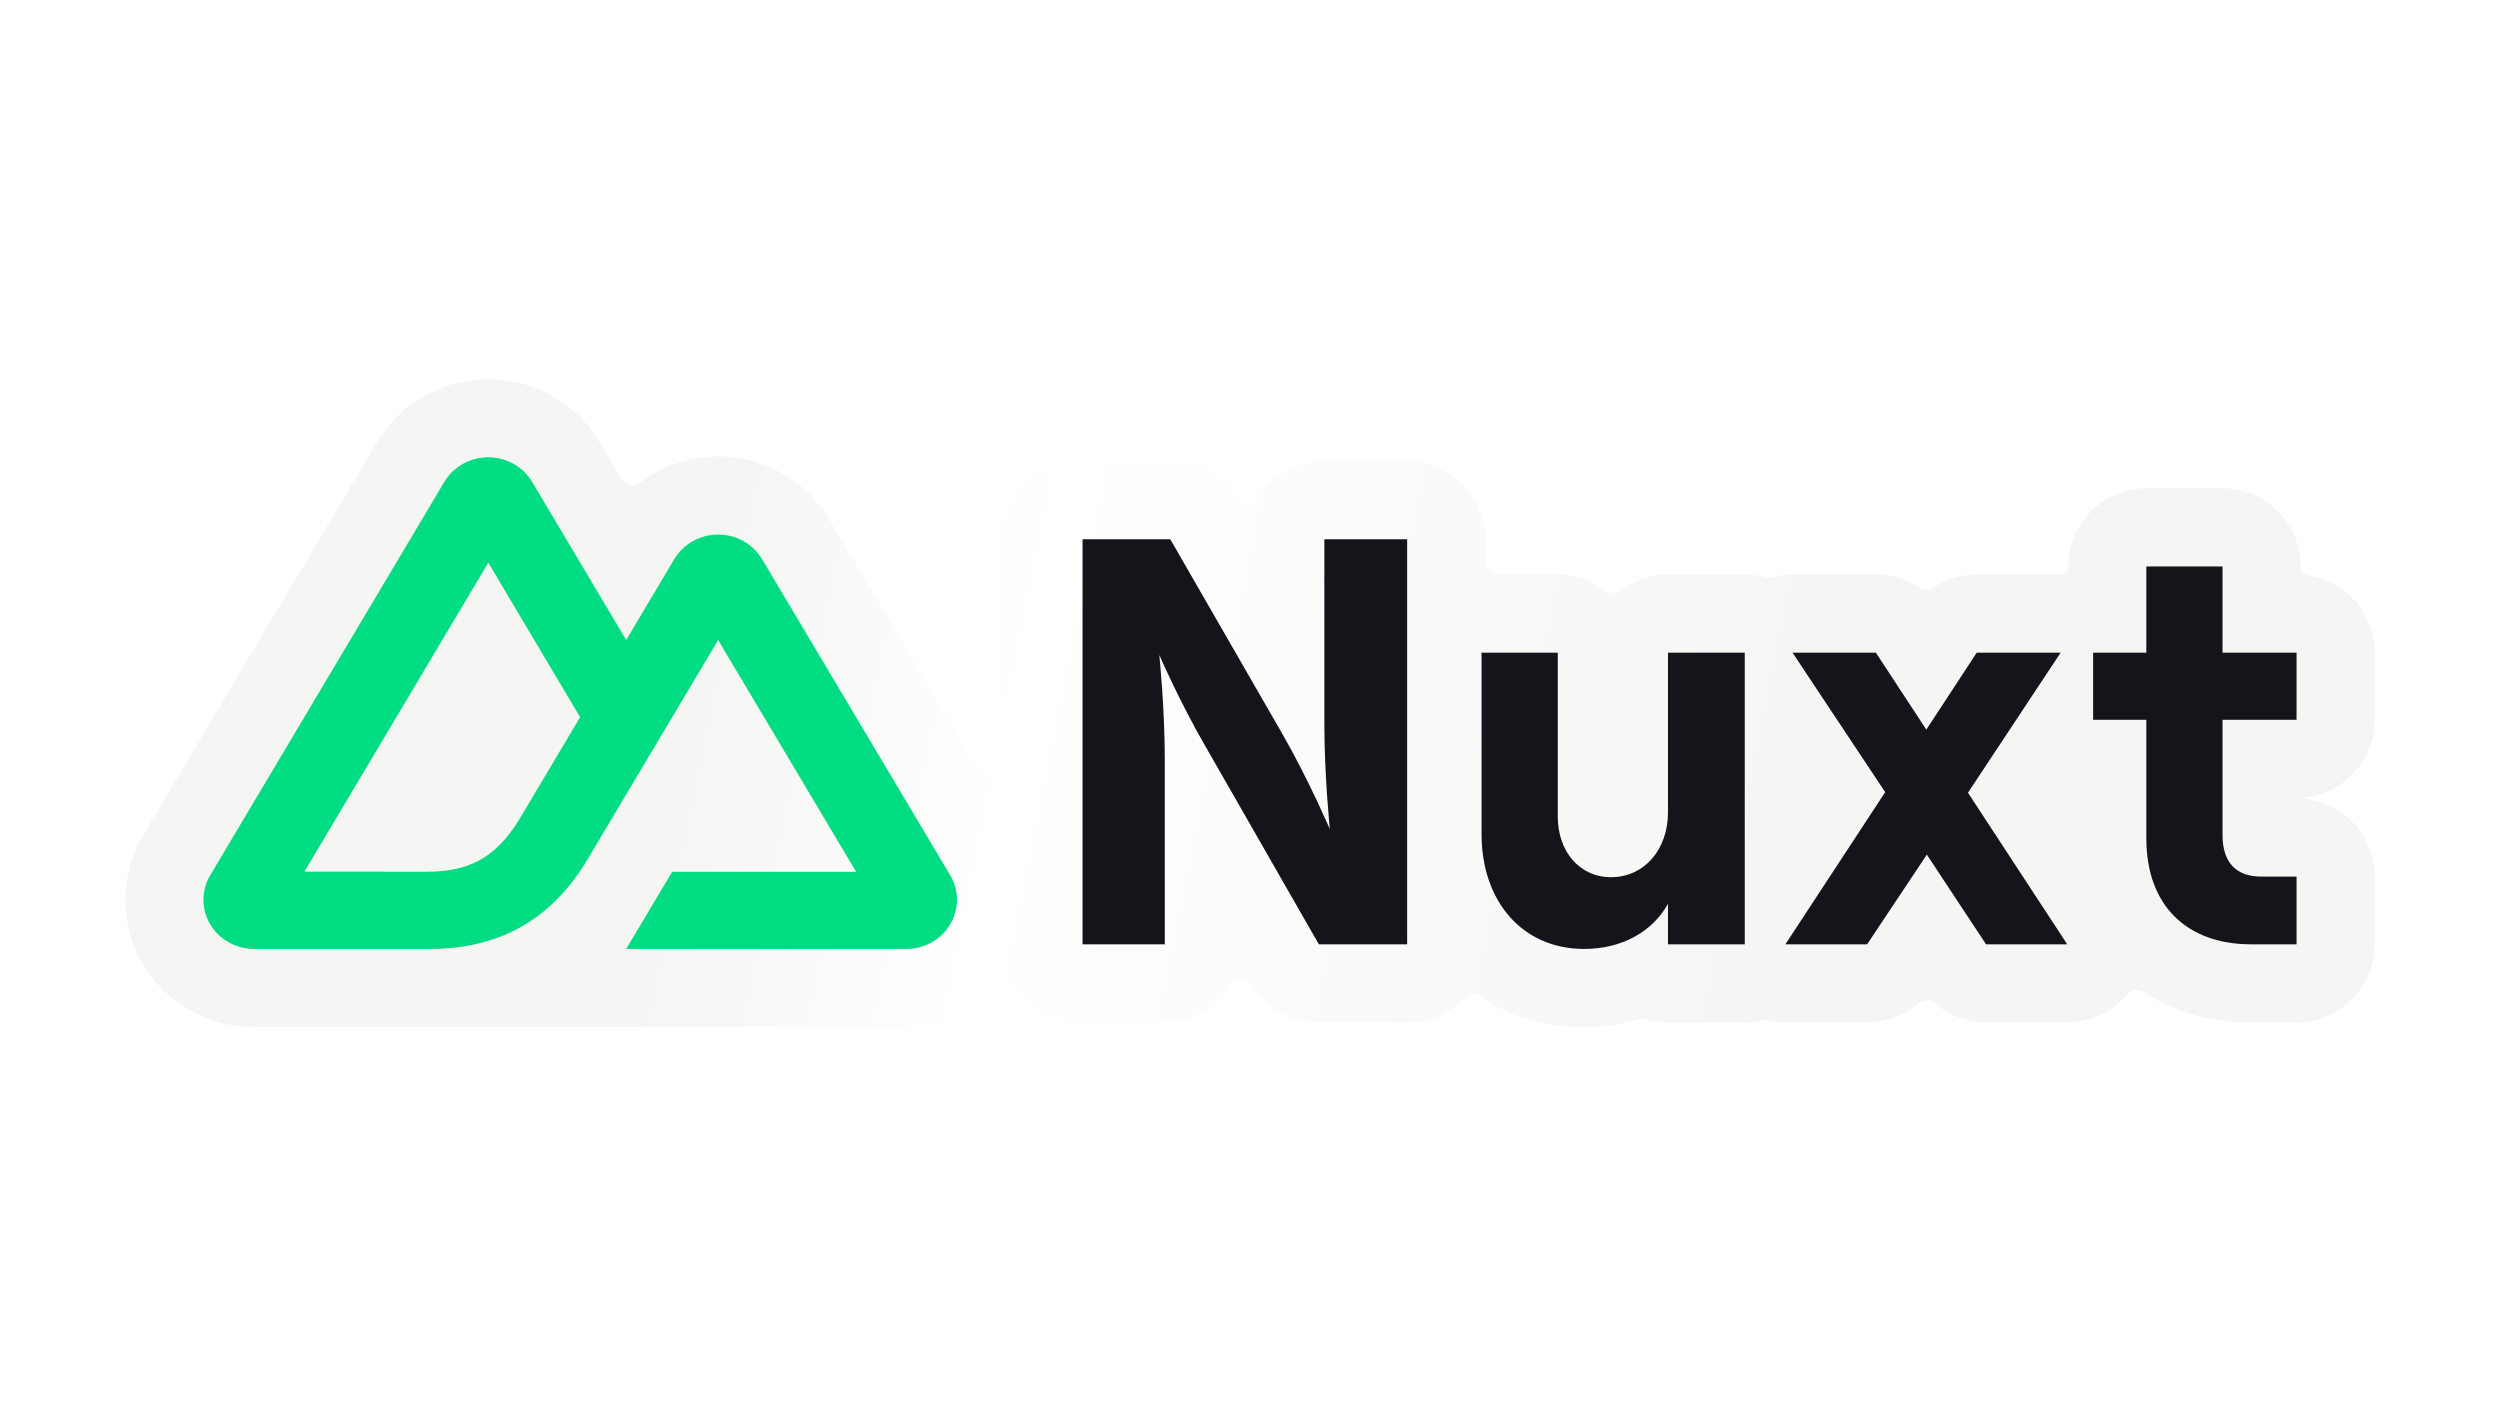
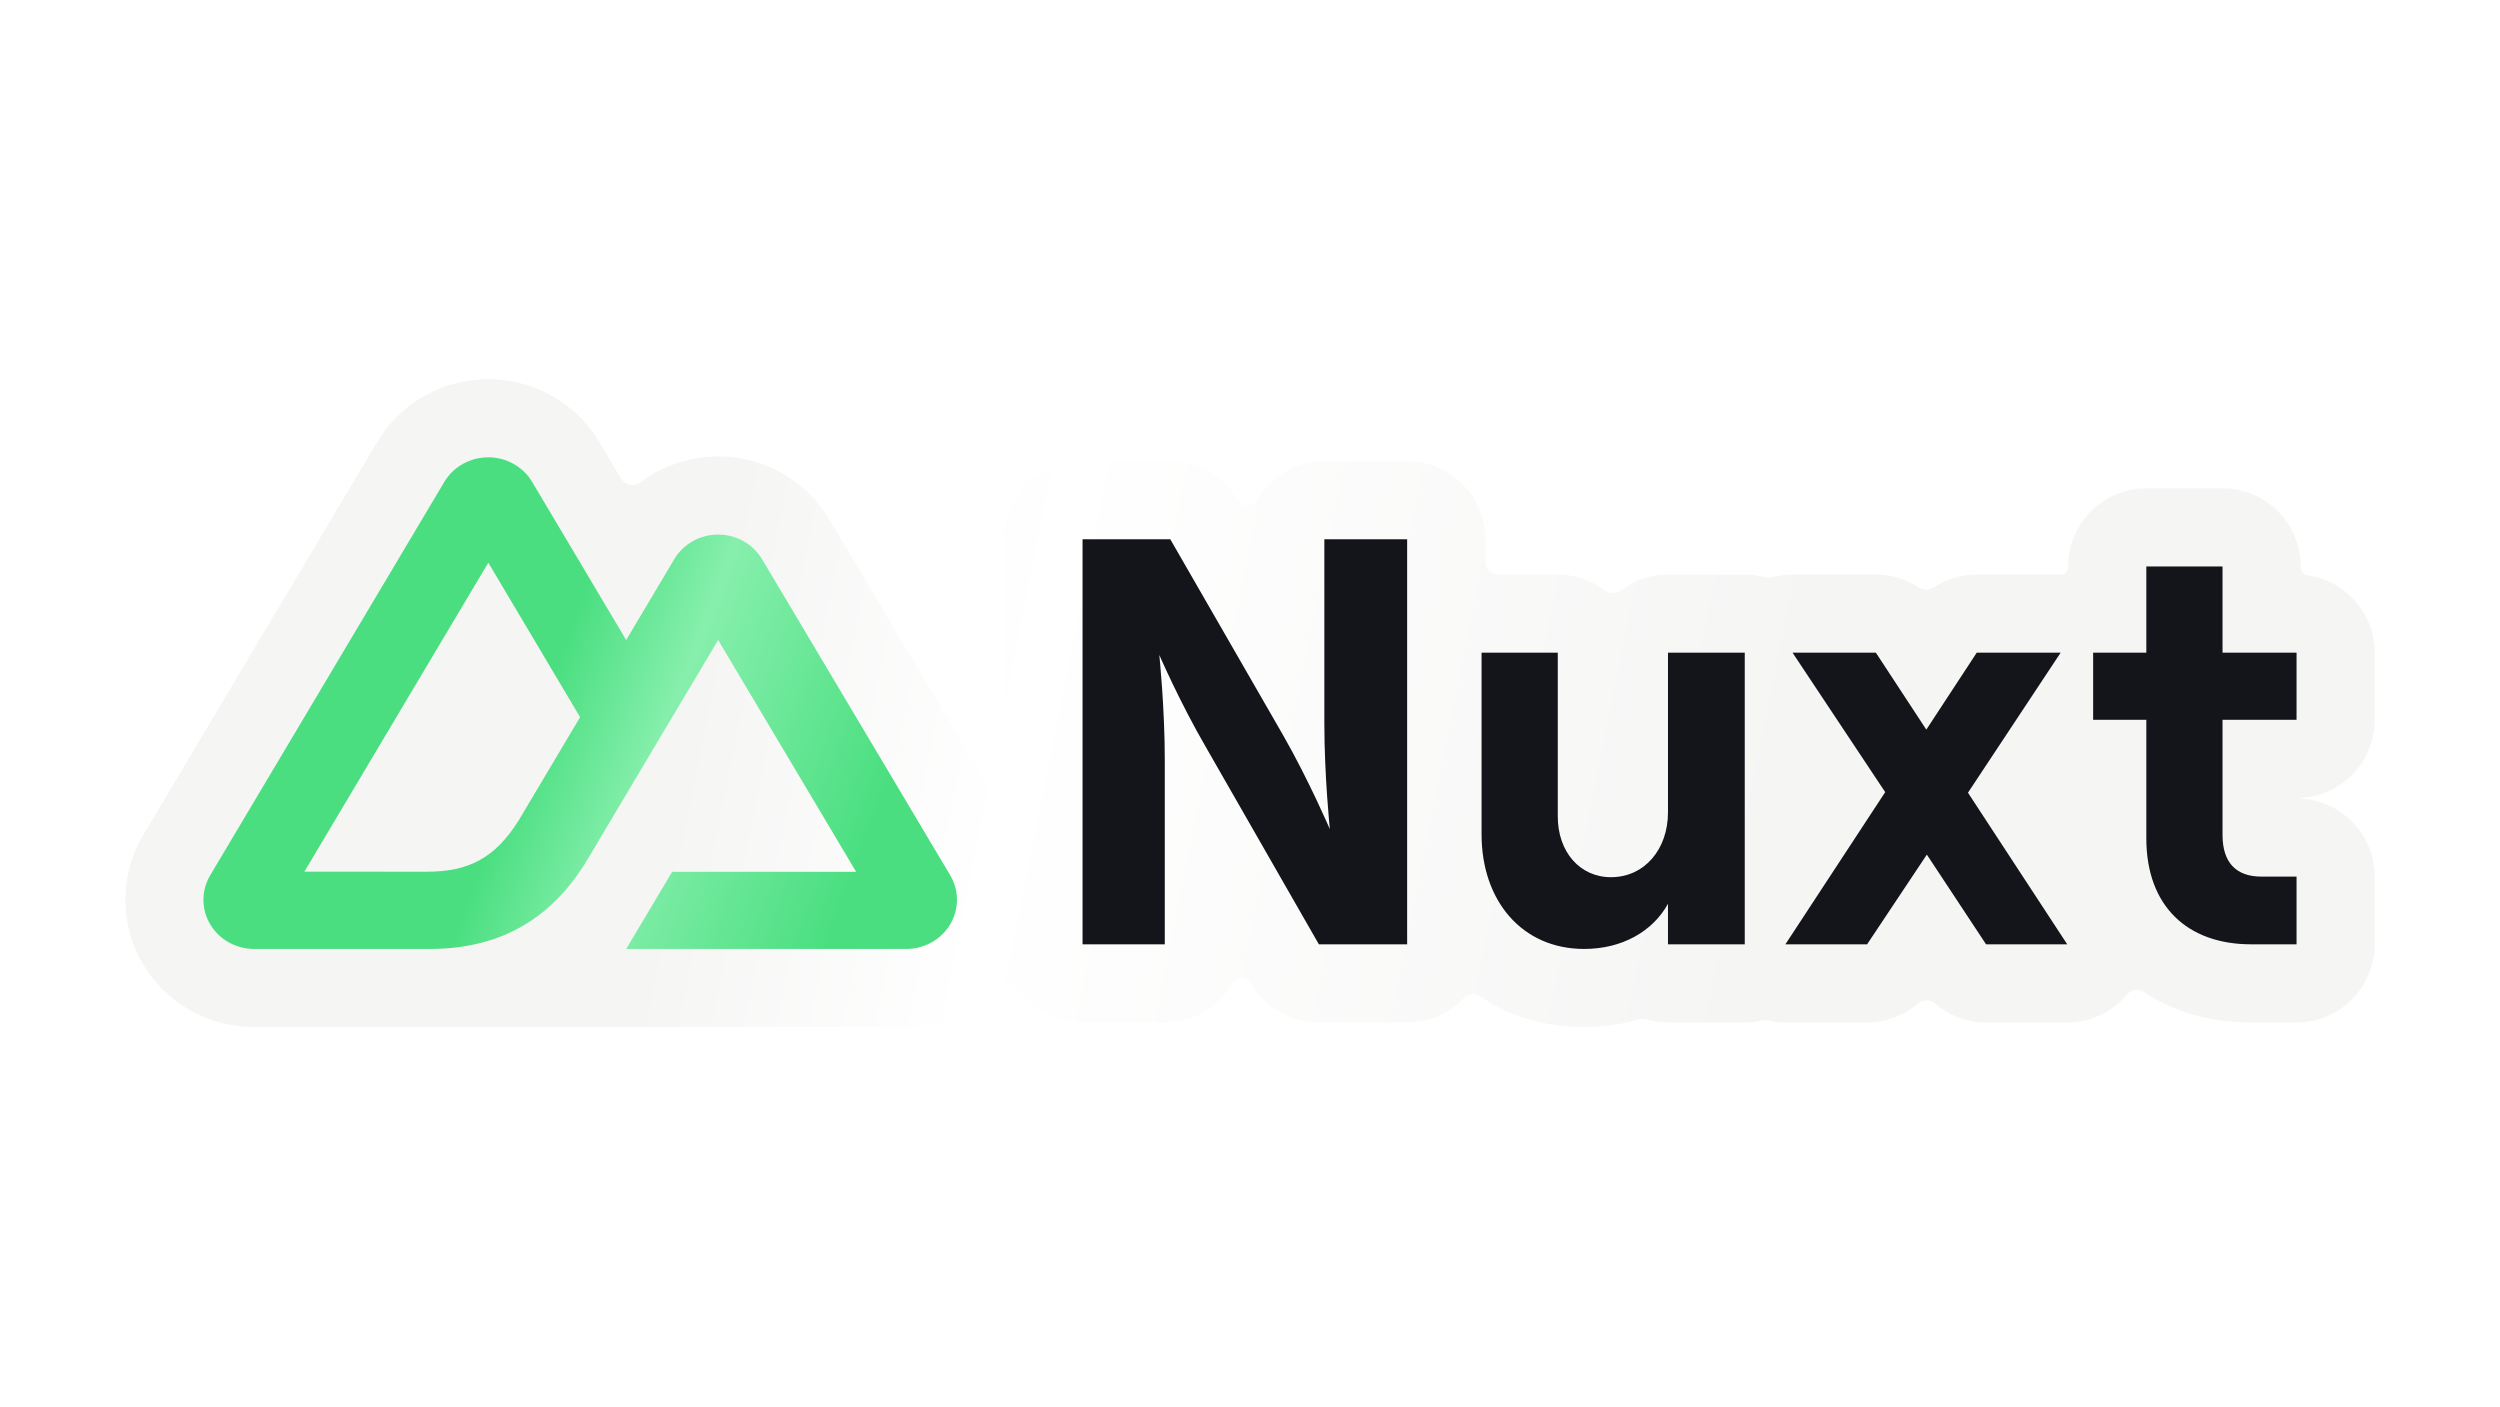
<svg xmlns="http://www.w3.org/2000/svg" width="100%" height="100%" viewBox="0 0 1920 1080" version="1.1" xml:space="preserve" style="fill-rule:evenodd;clip-rule:evenodd;stroke-linejoin:round;stroke-miterlimit:2;">
  <g transform="matrix(1.28237,0,0,1.28237,-271.071,-152.478)">
    <path d="M583.389,405.61C584.522,407.515 586.413,408.848 588.588,409.276C590.764,409.703 593.018,409.184 594.788,407.849C597.52,405.762 600.416,403.872 603.447,402.174C615.013,395.696 628.129,392.263 641.486,392.263C654.842,392.263 667.958,395.696 679.524,402.174C691.356,408.802 701.147,418.369 707.973,429.841C707.973,429.841 769.631,533.432 798.429,581.816C800.225,584.833 803.814,586.278 807.199,585.347C810.583,584.416 812.928,581.338 812.928,577.828C812.928,530.826 812.928,441.853 812.928,441.853C812.928,416.013 833.876,395.065 859.717,395.065C859.717,395.065 912.256,395.065 912.256,395.065C928.992,395.065 944.453,404.003 952.804,418.507C952.804,418.507 952.804,418.507 952.805,418.508C953.958,420.511 956.091,421.749 958.403,421.756C960.715,421.764 962.856,420.54 964.022,418.545C972.051,404.498 987.189,395.065 1004.53,395.065C1004.53,395.065 1054.11,395.065 1054.11,395.065C1079.95,395.065 1100.9,416.013 1100.9,441.853C1100.9,441.853 1100.9,449.173 1100.9,455.193C1100.9,459.5 1104.39,462.991 1108.7,462.991C1121.19,462.991 1144.33,462.991 1144.33,462.991C1154.96,462.991 1164.77,466.54 1172.63,472.518C1175.41,474.628 1179.25,474.628 1182.03,472.517C1189.89,466.54 1199.69,462.991 1210.33,462.991C1210.33,462.991 1256.3,462.991 1256.3,462.991C1260.54,462.991 1264.64,463.553 1268.54,464.607C1269.9,464.987 1271.35,464.987 1272.71,464.608C1276.63,463.548 1280.73,462.991 1284.91,462.991C1284.91,462.991 1334.82,462.991 1334.82,462.991C1344.18,462.991 1353.16,465.788 1360.73,470.817C1363.34,472.551 1366.73,472.551 1369.34,470.817C1376.9,465.788 1385.89,462.991 1395.24,462.991C1395.24,462.991 1445.49,462.991 1445.49,462.991C1446.69,462.991 1447.84,462.514 1448.69,461.666C1449.54,460.817 1450.02,459.667 1450.02,458.467C1450.02,458.262 1450.02,458.142 1450.02,458.142C1450.02,432.301 1470.96,411.353 1496.8,411.353C1496.8,411.353 1542.44,411.353 1542.44,411.353C1568.28,411.353 1589.23,432.301 1589.23,458.142C1589.23,458.142 1589.23,458.331 1589.23,458.632C1589.23,461.096 1591.06,463.178 1593.5,463.502C1616.15,466.733 1633.56,486.223 1633.56,509.78C1633.56,509.78 1633.56,549.981 1633.56,549.981C1633.56,574.906 1614.07,595.279 1589.5,596.691C1589.35,596.7 1589.23,596.825 1589.23,596.977C1589.23,596.979 1589.23,596.98 1589.23,596.982C1589.23,597.09 1589.32,597.179 1589.42,597.185C1614.03,598.558 1633.56,618.948 1633.56,643.899C1633.56,643.899 1633.56,684.448 1633.56,684.448C1633.56,710.288 1612.62,731.236 1586.77,731.236C1586.77,731.236 1559.52,731.236 1559.52,731.236C1534.26,731.236 1512.73,724.595 1495.54,713.095C1492.24,710.861 1487.78,711.486 1485.22,714.542C1476.45,725.011 1463.4,731.236 1449.43,731.236C1449.43,731.236 1400.82,731.236 1400.82,731.236C1389.46,731.236 1378.65,727.114 1370.26,719.877C1367.35,717.373 1363.05,717.374 1360.14,719.877C1351.75,727.115 1340.93,731.236 1329.58,731.236C1329.58,731.236 1280.64,731.236 1280.64,731.236C1277.11,731.236 1273.63,730.838 1270.27,730.073C1269.1,729.8 1267.88,729.8 1266.72,730.073C1263.37,730.834 1259.88,731.236 1256.3,731.236C1256.3,731.236 1210.33,731.236 1210.33,731.236C1205.79,731.236 1201.4,730.59 1197.25,729.385C1195.79,728.946 1194.23,728.949 1192.76,729.393C1182.66,732.387 1171.72,734.009 1160.09,734.009C1136.28,734.009 1115.16,727.46 1098.05,715.687C1094.89,713.495 1090.61,713.93 1087.97,716.713C1079.46,725.667 1067.44,731.236 1054.11,731.236C1054.11,731.236 1001.25,731.236 1001.25,731.236C984.475,731.236 968.987,722.26 960.649,707.709C960.649,707.709 960.649,707.708 960.648,707.707C959.508,705.718 957.393,704.488 955.099,704.48C952.806,704.473 950.683,705.69 949.53,707.672C941.513,721.765 926.349,731.236 908.973,731.236C908.973,731.236 859.717,731.236 859.717,731.236C843.972,731.236 830.044,723.459 821.564,711.537C820.223,709.667 818.12,708.49 815.824,708.327C813.529,708.163 811.28,709.03 809.688,710.692C804.576,715.933 798.696,720.458 792.2,724.096C780.629,730.578 767.51,734.011 754.156,734.008L363.582,734.008C350.221,734.011 337.101,730.578 325.531,724.096C313.697,717.468 303.906,707.899 297.076,696.418C290.084,684.665 286.431,671.325 286.437,657.753C286.444,644.184 290.107,630.85 297.094,619.125L437.289,383.569L437.295,383.559C444.127,372.085 453.918,362.522 465.749,355.898L465.753,355.896C477.32,349.421 490.432,345.991 503.785,345.991C517.137,345.991 530.25,349.421 541.816,355.896L541.82,355.898C553.651,362.522 563.442,372.085 570.275,383.559L570.288,383.582C570.288,383.582 578.119,396.749 583.389,405.61Z" style="fill:url(#_Linear1);" />
  </g>
  <g transform="matrix(12.2311,0,0,12.2311,152.751,344.456)">
-     <path d="M26.83,31.423L44.418,31.423C44.977,31.423 45.526,31.28 46.01,31.009C46.493,30.738 46.895,30.349 47.174,29.879C47.453,29.41 47.6,28.877 47.6,28.336C47.6,27.794 47.453,27.261 47.173,26.792L35.361,6.947C35.082,6.478 34.68,6.088 34.196,5.817C33.713,5.546 33.164,5.404 32.605,5.404C32.047,5.404 31.498,5.546 31.014,5.817C30.531,6.088 30.129,6.478 29.85,6.947L26.83,12.025L20.924,2.095C20.645,1.626 20.243,1.236 19.759,0.966C19.275,0.695 18.727,0.552 18.168,0.552C17.609,0.552 17.061,0.695 16.577,0.966C16.093,1.236 15.691,1.626 15.412,2.095L0.713,26.792C0.433,27.261 0.286,27.794 0.286,28.336C0.286,28.877 0.432,29.41 0.712,29.879C0.991,30.349 1.393,30.738 1.876,31.009C2.36,31.28 2.909,31.423 3.468,31.423L14.508,31.423C18.883,31.423 22.109,29.559 24.329,25.923L29.718,16.87L32.604,12.025L41.268,26.578L29.718,26.578L26.83,31.423ZM14.328,26.573L6.623,26.571L18.173,7.168L23.936,16.87L20.078,23.354C18.603,25.713 16.929,26.573 14.328,26.573Z" style="fill:rgb(0,220,130);fill-rule:nonzero;" />
+     <path d="M26.83,31.423L44.418,31.423C44.977,31.423 45.526,31.28 46.01,31.009C46.493,30.738 46.895,30.349 47.174,29.879C47.453,29.41 47.6,28.877 47.6,28.336C47.6,27.794 47.453,27.261 47.173,26.792L35.361,6.947C35.082,6.478 34.68,6.088 34.196,5.817C33.713,5.546 33.164,5.404 32.605,5.404C32.047,5.404 31.498,5.546 31.014,5.817C30.531,6.088 30.129,6.478 29.85,6.947L26.83,12.025L20.924,2.095C20.645,1.626 20.243,1.236 19.759,0.966C19.275,0.695 18.727,0.552 18.168,0.552C17.609,0.552 17.061,0.695 16.577,0.966C16.093,1.236 15.691,1.626 15.412,2.095L0.713,26.792C0.433,27.261 0.286,27.794 0.286,28.336C0.286,28.877 0.432,29.41 0.712,29.879C0.991,30.349 1.393,30.738 1.876,31.009C2.36,31.28 2.909,31.423 3.468,31.423L14.508,31.423C18.883,31.423 22.109,29.559 24.329,25.923L29.718,16.87L32.604,12.025L41.268,26.578L29.718,26.578L26.83,31.423ZM14.328,26.573L6.623,26.571L18.173,7.168L23.936,16.87L20.078,23.354C18.603,25.713 16.929,26.573 14.328,26.573Z" style="fill:url(#_Linear2);fill-rule:nonzero;" />
  </g>
-   <path d="M894.565,725.235L831.4,725.235L831.4,414.14L898.775,414.14L985.522,564.799C1005.31,599.463 1021.32,636.795 1021.32,636.795C1021.32,636.795 1017.1,595.909 1017.1,555.465L1017.1,414.14L1080.69,414.14L1080.69,725.235L1012.89,725.235L926.568,574.576C906.356,539.911 890.354,503.025 890.354,503.025C890.354,503.025 894.565,543.467 894.565,583.909L894.565,725.235ZM1281.01,501.246L1339.97,501.246L1339.97,725.235L1281.01,725.235L1281.01,694.125C1269.22,715.458 1245.64,728.791 1216.59,728.791C1169,728.791 1137.84,691.903 1137.84,640.794L1137.84,501.246L1196.37,501.246L1196.37,627.017C1196.37,654.127 1213.22,673.682 1237.22,673.682C1262.91,673.682 1281.01,652.35 1281.01,623.907L1281.01,501.246ZM1511.4,608.797L1587.63,725.235L1525.3,725.235L1479.82,656.35L1433.93,725.235L1371.18,725.235L1447.83,608.353L1376.65,501.246L1440.66,501.246L1479.41,560.354L1518.14,501.246L1582.58,501.246L1511.4,608.797ZM1648.38,501.246L1648.38,435.028L1706.9,435.028L1706.9,501.246L1763.75,501.246L1763.75,552.799L1706.9,552.799L1706.9,641.239C1706.9,663.016 1717.86,673.237 1736.81,673.237L1763.75,673.237L1763.75,725.235L1728.81,725.235C1679.96,725.235 1648.38,695.903 1648.38,643.906L1648.38,552.799L1607.53,552.799L1607.53,501.246L1648.38,501.246Z" style="fill:rgb(20,20,26);" />
+   <path d="M894.565,725.235L831.4,725.235L831.4,414.14L898.775,414.14L985.522,564.799C1005.31,599.463 1021.32,636.795 1021.32,636.795C1021.32,636.795 1017.1,595.909 1017.1,555.465L1017.1,414.14L1080.69,414.14L1080.69,725.235L1012.89,725.235L926.568,574.576C906.356,539.911 890.354,503.025 890.354,503.025C890.354,503.025 894.565,543.467 894.565,583.909L894.565,725.235ZM1281.01,501.246L1339.97,501.246L1339.97,725.235L1281.01,725.235L1281.01,694.125C1269.22,715.458 1245.64,728.791 1216.59,728.791C1169,728.791 1137.84,691.903 1137.84,640.794L1137.84,501.246L1196.37,501.246L1196.37,627.017C1196.37,654.127 1213.22,673.682 1237.22,673.682C1262.91,673.682 1281.01,652.35 1281.01,623.907L1281.01,501.246ZM1511.4,608.797L1587.63,725.235L1525.3,725.235L1479.82,656.35L1433.93,725.235L1371.18,725.235L1447.83,608.353L1376.65,501.246L1440.66,501.246L1479.41,560.354L1518.14,501.246L1582.58,501.246L1511.4,608.797ZM1648.38,501.246L1648.38,435.028L1706.9,435.028L1706.9,501.246L1763.75,501.246L1763.75,552.799L1706.9,552.799L1706.9,641.239C1706.9,663.016 1717.86,673.237 1736.81,673.237L1763.75,673.237L1763.75,725.235L1728.81,725.235C1679.96,725.235 1648.38,695.903 1648.38,643.906L1648.38,552.799L1607.53,552.799L1607.53,501.246L1648.38,501.246Z" style="fill:rgb(20,21,26);" />
  <defs>
    <linearGradient id="_Linear1" x1="0" y1="0" x2="1" y2="0" gradientUnits="userSpaceOnUse" gradientTransform="matrix(1266.11,233.023,-54.7339,297.391,348.575,415.814)">
      <stop offset="0" style="stop-color:rgb(245,245,244);stop-opacity:1" />
      <stop offset="0.23" style="stop-color:rgb(245,245,244);stop-opacity:1" />
      <stop offset="0.38" style="stop-color:white;stop-opacity:1" />
      <stop offset="0.74" style="stop-color:rgb(245,245,244);stop-opacity:1" />
      <stop offset="1" style="stop-color:rgb(245,245,244);stop-opacity:1" />
    </linearGradient>
+     <linearGradient id="_Linear2" x1="0" y1="0" x2="1" y2="0" gradientUnits="userSpaceOnUse" gradientTransform="matrix(36.7186,13.918,-9.08093,23.9573,18.7671,0.92854)">
+       <stop offset="0" style="stop-color:rgb(74,222,128);stop-opacity:1" />
+       <stop offset="0.2" style="stop-color:rgb(74,222,128);stop-opacity:1" />
+       <stop offset="0.4" style="stop-color:rgb(134,239,172);stop-opacity:1" />
+       <stop offset="0.77" style="stop-color:rgb(74,222,128);stop-opacity:1" />
+       <stop offset="1" style="stop-color:rgb(74,222,128);stop-opacity:1" />
+     </linearGradient>
  </defs>
</svg>
